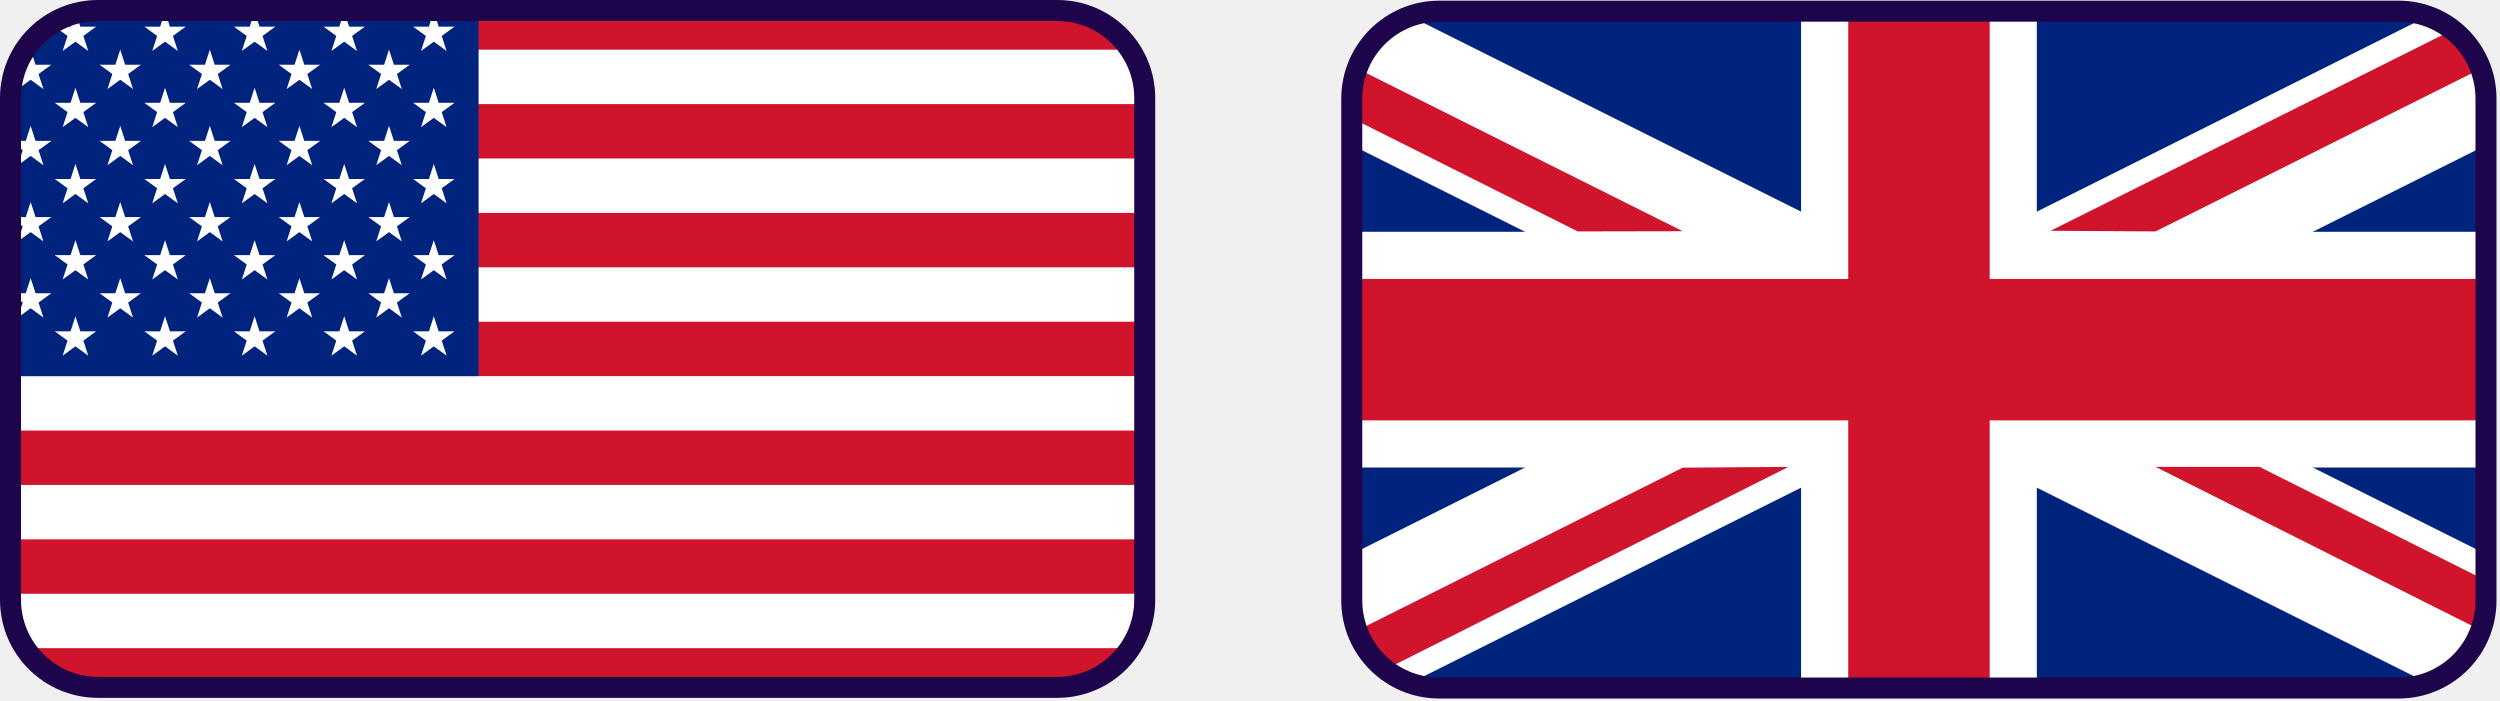
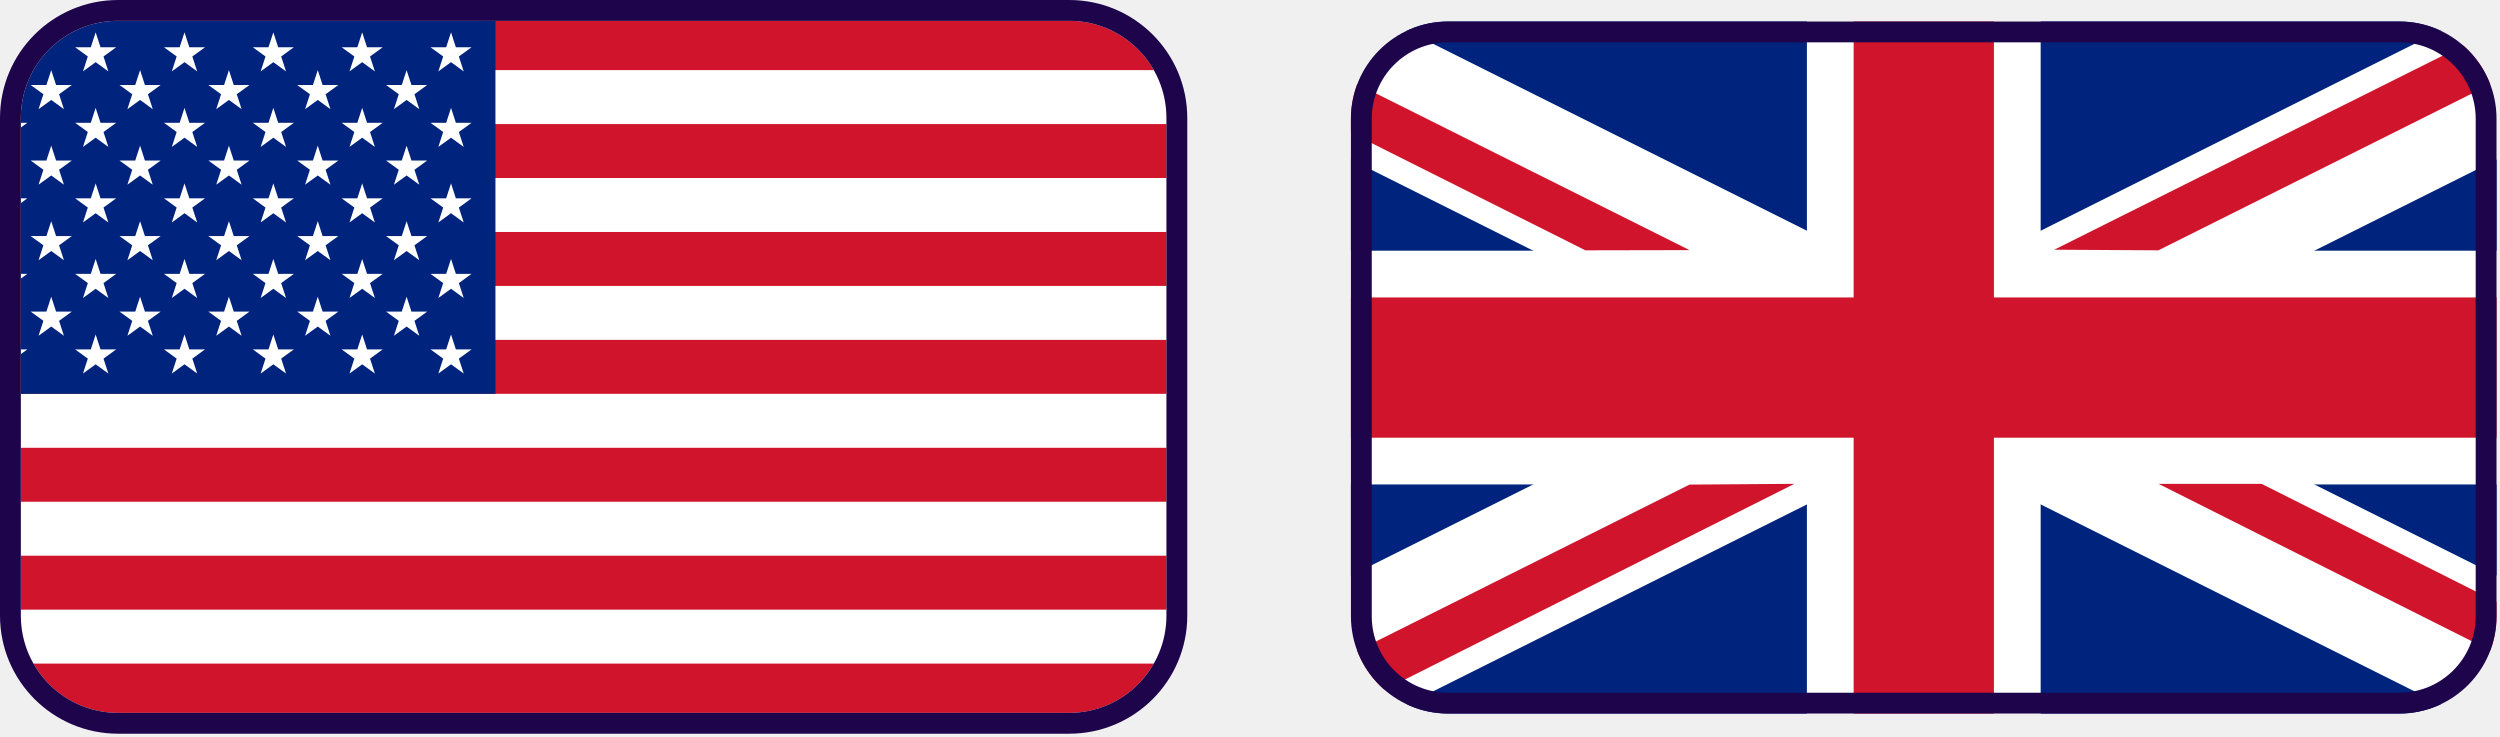
- <svg xmlns="http://www.w3.org/2000/svg" width="357" height="100" viewBox="0 0 357 100" fill="none">
-   <mask id="mask0_2390_2630" style="mask-type:alpha" maskUnits="userSpaceOnUse" x="0" y="0" width="165" height="100">
-     <rect width="164.967" height="99.653" rx="14" fill="#D9D9D9" />
+ <svg xmlns="http://www.w3.org/2000/svg" width="360" height="106" viewBox="0 0 360 106" fill="none">
+   <mask id="mask0_2390_2630" style="mask-type:alpha" maskUnits="userSpaceOnUse" x="3" y="3" width="165" height="100">
+     <rect x="3" y="3" width="164.967" height="99.653" rx="14" fill="#D9D9D9" />
  </mask>
  <g mask="url(#mask0_2390_2630)">
-     <path d="M-8.417 -0.673H183.483V100.327H-8.417" fill="#CF142B" />
-     <path d="M183.483 84.788V92.557H-8.417V84.788H183.483ZM183.483 69.25V77.019H-8.417V69.25H183.483ZM183.483 53.711V61.48H-8.417V53.711H183.483ZM183.483 38.173V45.942H-8.417V38.173H183.483ZM183.483 22.634V30.404H-8.417V22.634H183.483ZM183.483 7.096V14.865H-8.417V7.096H183.483Z" fill="white" />
-     <path d="M-8.417 -0.673H68.343V53.711H-8.417" fill="#00247D" />
-     <path d="M-1.322 47.313H0.936L-0.892 48.639L-0.193 50.787L-2.021 49.459L-3.847 50.787L-3.149 48.64L-4.976 47.313H-2.718L-2.02 45.165L-1.322 47.313ZM11.472 47.313H13.729L11.902 48.64L12.601 50.787L10.773 49.46L8.947 50.787L9.645 48.64L7.817 47.313H10.076L10.773 45.165L11.472 47.313ZM24.265 47.313H26.523L24.695 48.64L25.394 50.787L23.566 49.459L21.74 50.787L22.438 48.639L20.611 47.313H22.869L23.566 45.165L24.265 47.313ZM37.058 47.313H39.315L37.488 48.639L38.187 50.787L36.359 49.459L34.533 50.787L35.23 48.64L33.404 47.313H35.662L36.36 45.165L37.058 47.313ZM49.852 47.313H52.109L50.282 48.64L50.98 50.787L49.153 49.459L47.327 50.787L48.024 48.639L46.198 47.313H48.456L49.153 45.165L49.852 47.313ZM62.645 47.313H64.902L63.075 48.64L63.773 50.787L61.946 49.459L60.12 50.787L60.817 48.639L58.991 47.313H61.249L61.946 45.165L62.645 47.313ZM5.074 41.874H7.332L5.505 43.2L6.203 45.349L4.376 44.021L2.55 45.349L3.247 43.201L1.421 41.874H3.679L4.377 39.727L5.074 41.874ZM17.868 41.874H20.126L18.299 43.201L18.997 45.349L17.17 44.021L15.344 45.349L16.041 43.2L14.215 41.874H16.473L17.17 39.727L17.868 41.874ZM30.661 41.874H32.919L31.092 43.2L31.79 45.349L29.963 44.021L28.137 45.349L28.834 43.201L27.008 41.874H29.266L29.964 39.727L30.661 41.874ZM43.454 41.874H45.712L43.885 43.2L44.583 45.349L42.756 44.021L40.93 45.349L41.627 43.201L39.801 41.874H42.059L42.757 39.727L43.454 41.874ZM56.248 41.874H58.506L56.679 43.201L57.377 45.349L55.55 44.021L53.724 45.349L54.421 43.2L52.595 41.874H54.852L55.55 39.727L56.248 41.874ZM-1.322 36.436H0.936L-0.892 37.762L-0.193 39.91L-2.021 38.582L-3.847 39.91L-3.149 37.763L-4.976 36.436H-2.718L-2.02 34.288L-1.322 36.436ZM11.472 36.436H13.729L11.902 37.763L12.601 39.91L10.773 38.583L8.947 39.91L9.645 37.763L7.817 36.436H10.076L10.773 34.288L11.472 36.436ZM24.265 36.436H26.523L24.695 37.763L25.394 39.91L23.566 38.582L21.74 39.91L22.438 37.762L20.611 36.436H22.869L23.566 34.288L24.265 36.436ZM37.058 36.436H39.315L37.488 37.762L38.187 39.91L36.359 38.582L34.533 39.91L35.23 37.763L33.404 36.436H35.662L36.36 34.288L37.058 36.436ZM49.852 36.436H52.109L50.282 37.763L50.98 39.91L49.153 38.582L47.327 39.91L48.024 37.762L46.198 36.436H48.456L49.153 34.288L49.852 36.436ZM62.645 36.436H64.902L63.075 37.763L63.773 39.91L61.946 38.582L60.12 39.91L60.817 37.762L58.991 36.436H61.249L61.946 34.288L62.645 36.436ZM5.074 30.997H7.332L5.505 32.323L6.203 34.472L4.376 33.144L2.55 34.472L3.247 32.324L1.421 30.997H3.679L4.377 28.85L5.074 30.997ZM17.868 30.997H20.126L18.299 32.324L18.997 34.472L17.17 33.144L15.344 34.472L16.041 32.323L14.215 30.997H16.473L17.17 28.85L17.868 30.997ZM30.661 30.997H32.919L31.092 32.323L31.79 34.472L29.963 33.144L28.137 34.472L28.834 32.324L27.008 30.997H29.266L29.964 28.85L30.661 30.997ZM43.454 30.997H45.712L43.885 32.323L44.583 34.472L42.756 33.144L40.93 34.472L41.627 32.324L39.801 30.997H42.059L42.757 28.85L43.454 30.997ZM56.248 30.997H58.506L56.679 32.324L57.377 34.472L55.55 33.144L53.724 34.472L54.421 32.323L52.595 30.997H54.852L55.55 28.85L56.248 30.997ZM-1.322 25.559H0.936L-0.892 26.885L-0.193 29.033L-2.021 27.705L-3.847 29.033L-3.149 26.886L-4.976 25.559H-2.718L-2.02 23.411L-1.322 25.559ZM11.472 25.559H13.729L11.902 26.886L12.601 29.033L10.773 27.706L8.947 29.033L9.645 26.886L7.817 25.559H10.076L10.773 23.411L11.472 25.559ZM24.265 25.559H26.523L24.695 26.886L25.394 29.033L23.566 27.705L21.74 29.033L22.438 26.885L20.611 25.559H22.869L23.566 23.411L24.265 25.559ZM37.058 25.559H39.315L37.488 26.885L38.187 29.033L36.359 27.705L34.533 29.033L35.23 26.886L33.404 25.559H35.662L36.36 23.411L37.058 25.559ZM49.852 25.559H52.109L50.282 26.886L50.98 29.033L49.153 27.705L47.327 29.033L48.024 26.885L46.198 25.559H48.456L49.153 23.411L49.852 25.559ZM62.645 25.559H64.902L63.075 26.886L63.773 29.033L61.946 27.705L60.12 29.033L60.817 26.885L58.991 25.559H61.249L61.946 23.411L62.645 25.559ZM5.074 20.12H7.332L5.505 21.446L6.203 23.595L4.376 22.267L2.55 23.595L3.247 21.447L1.421 20.12H3.679L4.377 17.973L5.074 20.12ZM17.868 20.12H20.126L18.299 21.447L18.997 23.595L17.17 22.267L15.344 23.595L16.041 21.446L14.215 20.12H16.473L17.17 17.973L17.868 20.12ZM30.661 20.12H32.919L31.092 21.446L31.79 23.595L29.963 22.267L28.137 23.595L28.834 21.447L27.008 20.12H29.266L29.964 17.973L30.661 20.12ZM43.454 20.12H45.712L43.885 21.446L44.583 23.595L42.756 22.267L40.93 23.595L41.627 21.447L39.801 20.12H42.059L42.757 17.973L43.454 20.12ZM56.248 20.12H58.506L56.679 21.447L57.377 23.595L55.55 22.267L53.724 23.595L54.421 21.446L52.595 20.12H54.852L55.55 17.973L56.248 20.12ZM-1.322 14.682H0.936L-0.892 16.008L-0.193 18.156L-2.021 16.828L-3.847 18.156L-3.149 16.009L-4.976 14.682H-2.718L-2.02 12.534L-1.322 14.682ZM11.472 14.682H13.729L11.902 16.009L12.601 18.156L10.773 16.829L8.947 18.156L9.645 16.009L7.817 14.682H10.076L10.773 12.534L11.472 14.682ZM24.265 14.682H26.523L24.695 16.009L25.394 18.156L23.566 16.828L21.74 18.156L22.438 16.008L20.611 14.682H22.869L23.566 12.534L24.265 14.682ZM37.058 14.682H39.315L37.488 16.008L38.187 18.156L36.359 16.828L34.533 18.156L35.23 16.009L33.404 14.682H35.662L36.36 12.534L37.058 14.682ZM49.852 14.682H52.109L50.282 16.009L50.98 18.156L49.153 16.828L47.327 18.156L48.024 16.008L46.198 14.682H48.456L49.153 12.534L49.852 14.682ZM62.645 14.682H64.902L63.075 16.009L63.773 18.156L61.946 16.828L60.12 18.156L60.817 16.008L58.991 14.682H61.249L61.946 12.534L62.645 14.682ZM5.074 9.243H7.332L5.505 10.569L6.203 12.718L4.376 11.39L2.55 12.718L3.247 10.57L1.421 9.243H3.679L4.377 7.096L5.074 9.243ZM17.868 9.243H20.126L18.299 10.57L18.997 12.718L17.17 11.39L15.344 12.718L16.041 10.569L14.215 9.243H16.473L17.17 7.096L17.868 9.243ZM30.661 9.243H32.919L31.092 10.569L31.79 12.718L29.963 11.39L28.137 12.718L28.834 10.57L27.008 9.243H29.266L29.964 7.096L30.661 9.243ZM43.454 9.243H45.712L43.885 10.569L44.583 12.718L42.756 11.39L40.93 12.718L41.627 10.57L39.801 9.243H42.059L42.757 7.096L43.454 9.243ZM56.248 9.243H58.506L56.679 10.57L57.377 12.718L55.55 11.39L53.724 12.718L54.421 10.569L52.595 9.243H54.852L55.55 7.096L56.248 9.243ZM-1.322 3.805H0.936L-0.892 5.131L-0.193 7.279L-2.021 5.951L-3.847 7.279L-3.149 5.132L-4.976 3.805H-2.718L-2.02 1.657L-1.322 3.805ZM11.472 3.805H13.729L11.902 5.132L12.601 7.279L10.773 5.952L8.947 7.279L9.645 5.132L7.817 3.805H10.076L10.773 1.657L11.472 3.805ZM24.265 3.805H26.523L24.695 5.132L25.394 7.279L23.566 5.951L21.74 7.279L22.438 5.131L20.611 3.805H22.869L23.566 1.657L24.265 3.805ZM37.058 3.805H39.315L37.488 5.131L38.187 7.279L36.359 5.951L34.533 7.279L35.23 5.132L33.404 3.805H35.662L36.36 1.657L37.058 3.805ZM49.852 3.805H52.109L50.282 5.132L50.98 7.279L49.153 5.951L47.327 7.279L48.024 5.131L46.198 3.805H48.456L49.153 1.657L49.852 3.805ZM62.645 3.805H64.902L63.075 5.132L63.773 7.279L61.946 5.951L60.12 7.279L60.817 5.131L58.991 3.805H61.249L61.946 1.657L62.645 3.805Z" fill="white" />
-     <rect x="1" y="1" width="162.967" height="97.653" rx="13" stroke="#1D044B" stroke-width="4" />
+     <path d="M-5.416 2.327H186.484V103.327H-5.416" fill="#CF142B" />
+     <path d="M186.484 87.789V95.558H-5.416V87.789H186.484ZM186.484 72.251V80.02H-5.416V72.251H186.484ZM186.484 56.712V64.481H-5.416V56.712H186.484ZM186.484 41.174V48.943H-5.416V41.174H186.484ZM186.484 25.635V33.404H-5.416V25.635H186.484ZM186.484 10.097V17.866H-5.416V10.097H186.484Z" fill="white" />
+     <path d="M-5.416 2.327H71.344V56.712H-5.416" fill="#00247D" />
+     <path d="M1.679 50.313H3.937L2.109 51.64L2.808 53.788L0.98 52.46L-0.846 53.788L-0.148 51.641L-1.975 50.313H0.283L0.981 48.166L1.679 50.313ZM14.473 50.313H16.73L14.903 51.641L15.602 53.788L13.774 52.461L11.948 53.788L12.646 51.641L10.818 50.313H13.077L13.774 48.166L14.473 50.313ZM27.266 50.313H29.523L27.696 51.641L28.395 53.788L26.567 52.46L24.741 53.788L25.439 51.64L23.612 50.313H25.87L26.567 48.166L27.266 50.313ZM40.059 50.313H42.316L40.489 51.64L41.188 53.788L39.36 52.46L37.534 53.788L38.231 51.641L36.405 50.313H38.663L39.361 48.166L40.059 50.313ZM52.852 50.313H55.11L53.283 51.641L53.981 53.788L52.154 52.46L50.328 53.788L51.025 51.64L49.199 50.313H51.457L52.154 48.166L52.852 50.313ZM65.645 50.313H67.903L66.076 51.641L66.774 53.788L64.947 52.46L63.121 53.788L63.818 51.64L61.992 50.313H64.25L64.947 48.166L65.645 50.313ZM8.075 44.875H10.333L8.506 46.201L9.204 48.35L7.377 47.022L5.551 48.35L6.248 46.202L4.422 44.875H6.68L7.378 42.727L8.075 44.875ZM20.869 44.875H23.127L21.3 46.202L21.998 48.35L20.171 47.022L18.345 48.35L19.042 46.201L17.216 44.875H19.474L20.171 42.727L20.869 44.875ZM33.662 44.875H35.92L34.093 46.201L34.791 48.35L32.964 47.022L31.138 48.35L31.835 46.202L30.009 44.875H32.267L32.965 42.727L33.662 44.875ZM46.455 44.875H48.713L46.886 46.201L47.584 48.35L45.757 47.022L43.931 48.35L44.628 46.202L42.802 44.875H45.06L45.758 42.727L46.455 44.875ZM59.249 44.875H61.507L59.68 46.202L60.378 48.35L58.551 47.022L56.725 48.35L57.422 46.201L55.596 44.875H57.853L58.551 42.727L59.249 44.875ZM1.679 39.437H3.937L2.109 40.763L2.808 42.911L0.98 41.583L-0.846 42.911L-0.148 40.764L-1.975 39.437H0.283L0.981 37.289L1.679 39.437ZM14.473 39.437H16.73L14.903 40.764L15.602 42.911L13.774 41.584L11.948 42.911L12.646 40.764L10.818 39.437H13.077L13.774 37.289L14.473 39.437ZM27.266 39.437H29.523L27.696 40.764L28.395 42.911L26.567 41.583L24.741 42.911L25.439 40.763L23.612 39.437H25.87L26.567 37.289L27.266 39.437ZM40.059 39.437H42.316L40.489 40.763L41.188 42.911L39.36 41.583L37.534 42.911L38.231 40.764L36.405 39.437H38.663L39.361 37.289L40.059 39.437ZM52.852 39.437H55.11L53.283 40.764L53.981 42.911L52.154 41.583L50.328 42.911L51.025 40.763L49.199 39.437H51.457L52.154 37.289L52.852 39.437ZM65.645 39.437H67.903L66.076 40.764L66.774 42.911L64.947 41.583L63.121 42.911L63.818 40.763L61.992 39.437H64.25L64.947 37.289L65.645 39.437ZM8.075 33.998H10.333L8.506 35.324L9.204 37.473L7.377 36.145L5.551 37.473L6.248 35.325L4.422 33.998H6.68L7.378 31.851L8.075 33.998ZM20.869 33.998H23.127L21.3 35.325L21.998 37.473L20.171 36.145L18.345 37.473L19.042 35.324L17.216 33.998H19.474L20.171 31.851L20.869 33.998ZM33.662 33.998H35.92L34.093 35.324L34.791 37.473L32.964 36.145L31.138 37.473L31.835 35.325L30.009 33.998H32.267L32.965 31.851L33.662 33.998ZM46.455 33.998H48.713L46.886 35.324L47.584 37.473L45.757 36.145L43.931 37.473L44.628 35.325L42.802 33.998H45.06L45.758 31.851L46.455 33.998ZM59.249 33.998H61.507L59.68 35.325L60.378 37.473L58.551 36.145L56.725 37.473L57.422 35.324L55.596 33.998H57.853L58.551 31.851L59.249 33.998ZM1.679 28.56H3.937L2.109 29.886L2.808 32.034L0.98 30.706L-0.846 32.034L-0.148 29.887L-1.975 28.56H0.283L0.981 26.412L1.679 28.56ZM14.473 28.56H16.73L14.903 29.887L15.602 32.034L13.774 30.707L11.948 32.034L12.646 29.887L10.818 28.56H13.077L13.774 26.412L14.473 28.56ZM27.266 28.56H29.523L27.696 29.887L28.395 32.034L26.567 30.706L24.741 32.034L25.439 29.886L23.612 28.56H25.87L26.567 26.412L27.266 28.56ZM40.059 28.56H42.316L40.489 29.886L41.188 32.034L39.36 30.706L37.534 32.034L38.231 29.887L36.405 28.56H38.663L39.361 26.412L40.059 28.56ZM52.852 28.56H55.11L53.283 29.887L53.981 32.034L52.154 30.706L50.328 32.034L51.025 29.886L49.199 28.56H51.457L52.154 26.412L52.852 28.56ZM65.645 28.56H67.903L66.076 29.887L66.774 32.034L64.947 30.706L63.121 32.034L63.818 29.886L61.992 28.56H64.25L64.947 26.412L65.645 28.56ZM8.075 23.121H10.333L8.506 24.447L9.204 26.596L7.377 25.268L5.551 26.596L6.248 24.448L4.422 23.121H6.68L7.378 20.974L8.075 23.121ZM20.869 23.121H23.127L21.3 24.448L21.998 26.596L20.171 25.268L18.345 26.596L19.042 24.447L17.216 23.121H19.474L20.171 20.974L20.869 23.121ZM33.662 23.121H35.92L34.093 24.447L34.791 26.596L32.964 25.268L31.138 26.596L31.835 24.448L30.009 23.121H32.267L32.965 20.974L33.662 23.121ZM46.455 23.121H48.713L46.886 24.447L47.584 26.596L45.757 25.268L43.931 26.596L44.628 24.448L42.802 23.121H45.06L45.758 20.974L46.455 23.121ZM59.249 23.121H61.507L59.68 24.448L60.378 26.596L58.551 25.268L56.725 26.596L57.422 24.447L55.596 23.121H57.853L58.551 20.974L59.249 23.121ZM1.679 17.683H3.937L2.109 19.009L2.808 21.157L0.98 19.829L-0.846 21.157L-0.148 19.01L-1.975 17.683H0.283L0.981 15.535L1.679 17.683ZM14.473 17.683H16.73L14.903 19.01L15.602 21.157L13.774 19.83L11.948 21.157L12.646 19.01L10.818 17.683H13.077L13.774 15.535L14.473 17.683ZM27.266 17.683H29.523L27.696 19.01L28.395 21.157L26.567 19.829L24.741 21.157L25.439 19.009L23.612 17.683H25.87L26.567 15.535L27.266 17.683ZM40.059 17.683H42.316L40.489 19.009L41.188 21.157L39.36 19.829L37.534 21.157L38.231 19.01L36.405 17.683H38.663L39.361 15.535L40.059 17.683ZM52.852 17.683H55.11L53.283 19.01L53.981 21.157L52.154 19.829L50.328 21.157L51.025 19.009L49.199 17.683H51.457L52.154 15.535L52.852 17.683ZM65.645 17.683H67.903L66.076 19.01L66.774 21.157L64.947 19.829L63.121 21.157L63.818 19.009L61.992 17.683H64.25L64.947 15.535L65.645 17.683ZM8.075 12.244H10.333L8.506 13.57L9.204 15.719L7.377 14.391L5.551 15.719L6.248 13.571L4.422 12.244H6.68L7.378 10.097L8.075 12.244ZM20.869 12.244H23.127L21.3 13.571L21.998 15.719L20.171 14.391L18.345 15.719L19.042 13.57L17.216 12.244H19.474L20.171 10.097L20.869 12.244ZM33.662 12.244H35.92L34.093 13.57L34.791 15.719L32.964 14.391L31.138 15.719L31.835 13.571L30.009 12.244H32.267L32.965 10.097L33.662 12.244ZM46.455 12.244H48.713L46.886 13.57L47.584 15.719L45.757 14.391L43.931 15.719L44.628 13.571L42.802 12.244H45.06L45.758 10.097L46.455 12.244ZM59.249 12.244H61.507L59.68 13.571L60.378 15.719L58.551 14.391L56.725 15.719L57.422 13.57L55.596 12.244H57.853L58.551 10.097L59.249 12.244ZM1.679 6.806H3.937L2.109 8.132L2.808 10.28L0.98 8.952L-0.846 10.28L-0.148 8.133L-1.975 6.806H0.283L0.981 4.658L1.679 6.806ZM14.473 6.806H16.73L14.903 8.133L15.602 10.28L13.774 8.953L11.948 10.28L12.646 8.133L10.818 6.806H13.077L13.774 4.658L14.473 6.806ZM27.266 6.806H29.523L27.696 8.133L28.395 10.28L26.567 8.952L24.741 10.28L25.439 8.132L23.612 6.806H25.87L26.567 4.658L27.266 6.806ZM40.059 6.806H42.316L40.489 8.132L41.188 10.28L39.36 8.952L37.534 10.28L38.231 8.133L36.405 6.806H38.663L39.361 4.658L40.059 6.806ZM52.852 6.806H55.11L53.283 8.133L53.981 10.28L52.154 8.952L50.328 10.28L51.025 8.132L49.199 6.806H51.457L52.154 4.658L52.852 6.806ZM65.645 6.806H67.903L66.076 8.133L66.774 10.28L64.947 8.952L63.121 10.28L63.818 8.132L61.992 6.806H64.25L64.947 4.658L65.645 6.806Z" fill="white" />
  </g>
-   <mask id="mask1_2390_2630" style="mask-type:alpha" maskUnits="userSpaceOnUse" x="191" y="0" width="166" height="100">
-     <rect x="191.533" y="0.097" width="164.967" height="99.653" rx="14" fill="#D9D9D9" />
+   <rect x="1.5" y="1.5" width="167.967" height="102.653" rx="15.5" stroke="#1D044B" stroke-width="3" />
+   <mask id="mask1_2390_2630" style="mask-type:alpha" maskUnits="userSpaceOnUse" x="194" y="3" width="166" height="100">
+     <rect x="194.533" y="3.098" width="164.967" height="99.653" rx="14" fill="#D9D9D9" />
  </mask>
  <g mask="url(#mask1_2390_2630)">
-     <path d="M375.011 -0.562H173.04V100.424H375.011V-0.562Z" fill="#00247D" />
-     <path fill-rule="evenodd" clip-rule="evenodd" d="M173.04 10.729V-0.562H195.621L274.026 38.641L352.43 -0.562H375.011V10.729L296.607 49.931L375.011 89.133V100.424H352.43L274.026 61.222L195.621 100.424H173.04V89.133L251.444 49.931L173.04 10.729Z" fill="white" />
-     <path fill-rule="evenodd" clip-rule="evenodd" d="M257.195 33.1V-0.562H290.856V33.1H375.011V66.762H290.856V100.424H257.195V66.762H173.04V33.1H257.195H257.195Z" fill="white" />
-     <path fill-rule="evenodd" clip-rule="evenodd" d="M263.927 39.833V-0.562H284.124V39.833H375.011V60.03H284.124V100.424H263.927V60.03H173.04V39.833H263.927Z" fill="#CF142B" />
-     <path fill-rule="evenodd" clip-rule="evenodd" d="M173.04 100.424L240.289 66.781L255.388 66.673L188.212 100.424H173.04V100.424H173.04ZM173.071 -0.576L240.289 33.017L225.298 33.046L173.021 6.834L173.071 -0.576H173.071V-0.576ZM292.813 32.957L359.913 -0.562H375.011L307.812 33.046L292.813 32.957ZM322.664 66.673L375.011 92.963V100.424L307.828 66.673L322.664 66.673Z" fill="#CF142B" />
-     <rect x="192.533" y="1.097" width="162.967" height="97.653" rx="13" stroke="#1D044B" stroke-width="4" />
+     <path d="M378.01 2.438H176.039V103.424H378.01V2.438Z" fill="#00247D" />
+     <path fill-rule="evenodd" clip-rule="evenodd" d="M176.039 13.729V2.438H198.62L277.025 41.641L355.429 2.438H378.01V13.729L299.606 52.931L378.01 92.133V103.424H355.429L277.025 64.222L198.62 103.424H176.039V92.133L254.444 52.931L176.039 13.729Z" fill="white" />
+     <path fill-rule="evenodd" clip-rule="evenodd" d="M260.194 36.1V2.438H293.855V36.1H378.01V69.762H293.855V103.424H260.194V69.762H176.039V36.1H260.194H260.194Z" fill="white" />
+     <path fill-rule="evenodd" clip-rule="evenodd" d="M266.926 42.833V2.438H287.123V42.833H378.01V63.03H287.123V103.424H266.926V63.03H176.039V42.833H266.926Z" fill="#CF142B" />
+     <path fill-rule="evenodd" clip-rule="evenodd" d="M176.04 103.424L243.289 69.781L258.388 69.673L191.212 103.424H176.04V103.424H176.04ZM176.071 2.424L243.289 36.017L228.298 36.046L176.021 9.833L176.071 2.424H176.071V2.424ZM295.813 35.957L362.913 2.438H378.011L310.812 36.046L295.813 35.957ZM325.664 69.673L378.011 95.963V103.424L310.828 69.673L325.664 69.673Z" fill="#CF142B" />
  </g>
+   <rect x="196.033" y="4.598" width="161.967" height="96.653" rx="12.5" stroke="#1D044B" stroke-width="3" />
</svg>
